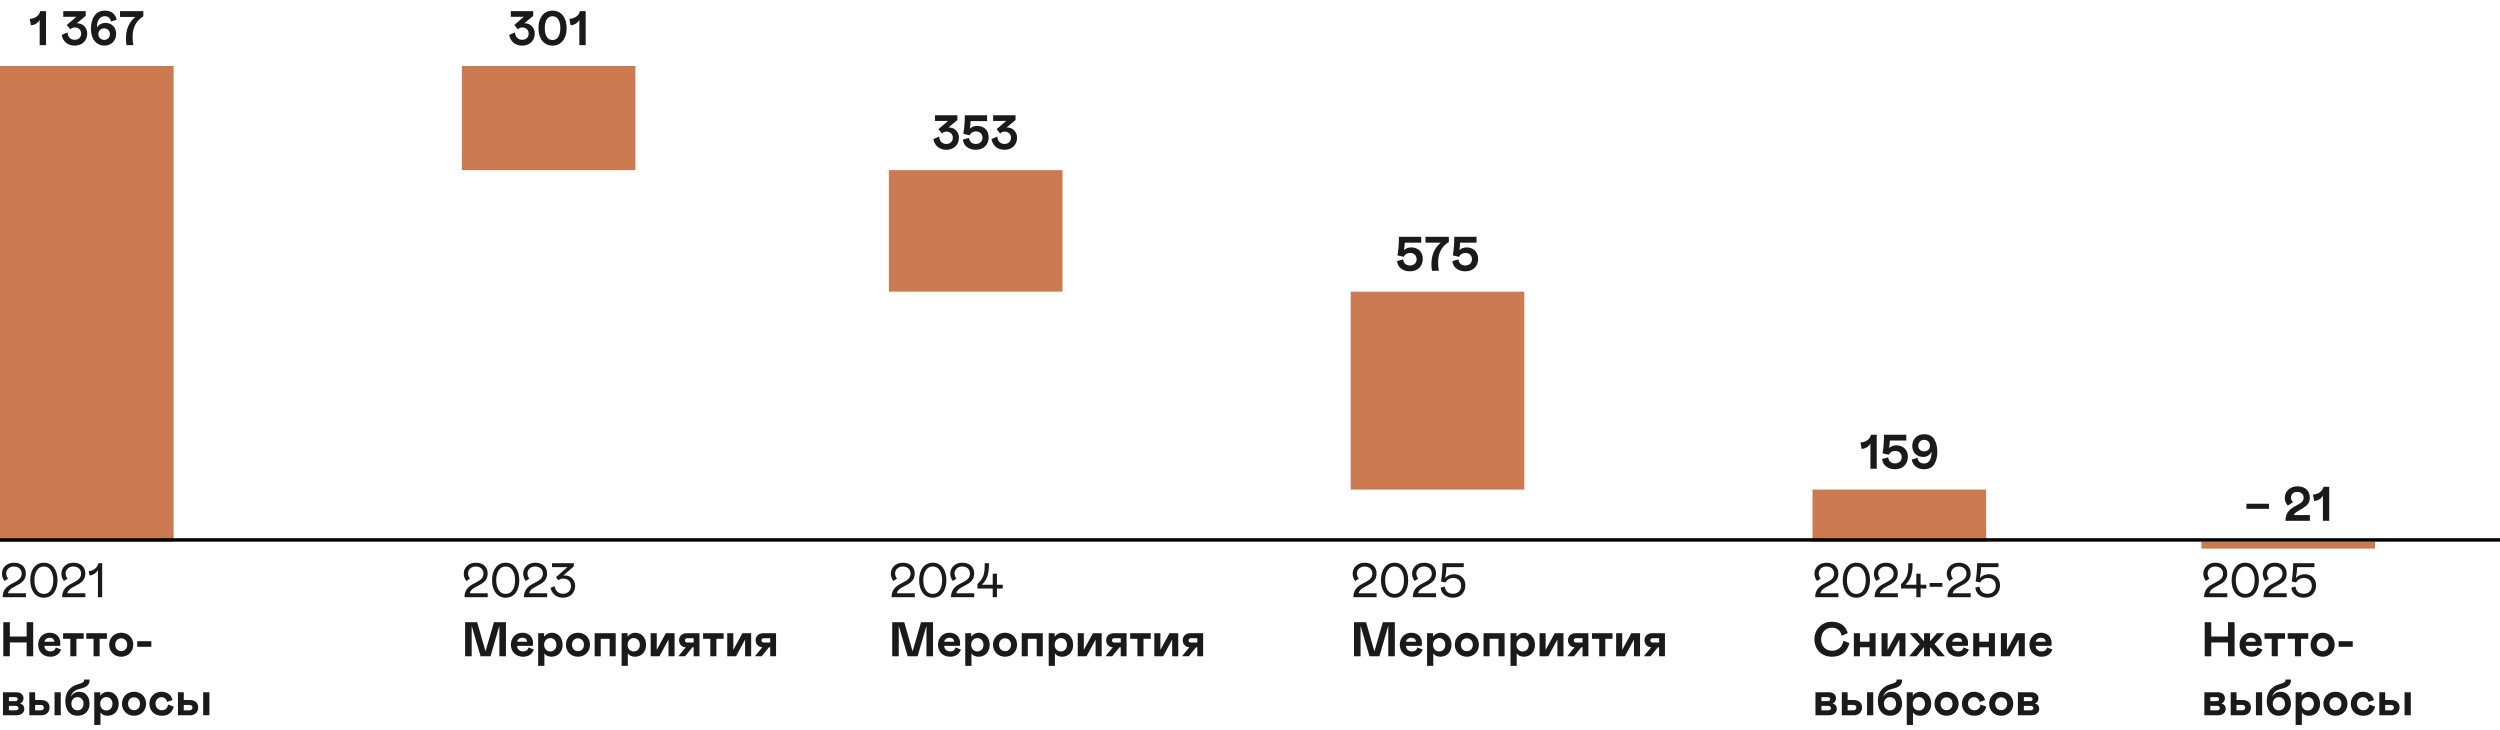
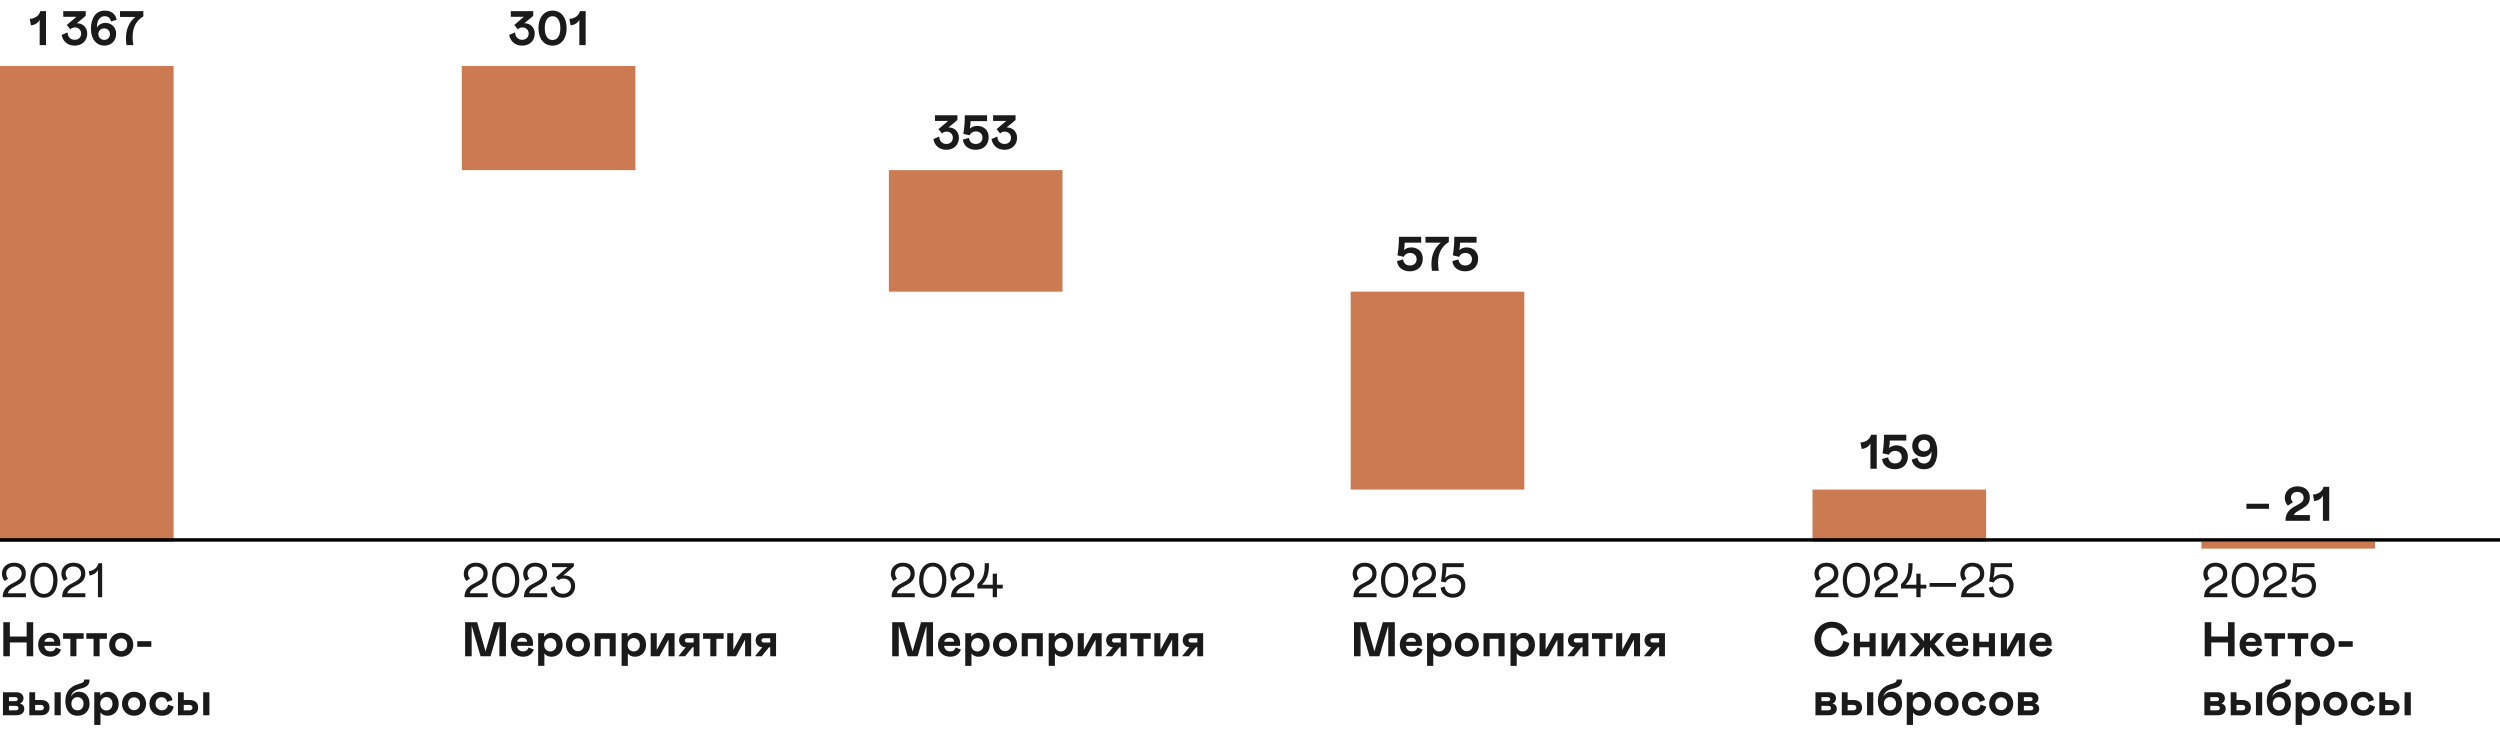
<svg xmlns="http://www.w3.org/2000/svg" width="720" height="210" viewBox="0 0 720 210" fill="none">
  <rect y="19" width="50" height="137" fill="#CC7A52" />
  <rect x="133" y="19" width="50" height="30" fill="#CC7A52" />
  <rect x="256" y="49" width="50" height="35" fill="#CC7A52" />
  <rect x="389" y="84" width="50" height="57" fill="#CC7A52" />
  <rect x="522" y="141" width="50" height="15" fill="#CC7A52" />
  <rect x="634" y="156" width="50" height="2" fill="#CC7A52" />
  <line y1="155.5" x2="720" y2="155.5" stroke="black" />
  <path d="M7.672 185.038H2.842V189H0.952V179.2H2.842V183.33H7.672V179.2H9.562V189H7.672V185.038ZM16.072 186.466L17.598 187.068C17.136 188.356 16.058 189.14 14.504 189.14C12.446 189.14 10.99 187.74 10.99 185.64C10.99 183.75 12.334 182.224 14.294 182.224C16.128 182.224 17.374 183.386 17.374 185.206C17.374 185.5 17.346 185.766 17.29 186.018H12.782C12.796 187.026 13.58 187.6 14.532 187.6C15.344 187.6 15.862 187.222 16.072 186.466ZM12.782 184.828H15.624L15.638 184.772C15.638 184.1 15.092 183.666 14.294 183.666C13.566 183.666 12.95 184.1 12.782 184.828ZM20.26 189V183.974H18.174V182.364H24.096V183.974H22.01V189H20.26ZM26.946 189V183.974H24.86V182.364H30.782V183.974H28.696V189H26.946ZM31.443 185.682C31.443 183.694 32.899 182.224 34.915 182.224C36.931 182.224 38.387 183.694 38.387 185.682C38.387 187.656 36.917 189.14 34.915 189.14C32.913 189.14 31.443 187.656 31.443 185.682ZM36.637 185.682C36.637 184.576 35.909 183.834 34.915 183.834C33.921 183.834 33.193 184.576 33.193 185.682C33.193 186.788 33.921 187.53 34.915 187.53C35.909 187.53 36.637 186.788 36.637 185.682ZM39.527 184.66H43.587V186.27H39.527V184.66ZM0.854 206V199.364H4.662C5.936 199.364 6.776 200.064 6.776 201.114C6.776 201.828 6.384 202.36 5.768 202.626C6.538 202.794 7 203.326 7 204.166C7 205.272 6.09 206 4.732 206H0.854ZM2.576 201.926H4.382C4.83 201.926 5.096 201.73 5.096 201.352C5.096 201.002 4.83 200.778 4.382 200.778H2.576V201.926ZM2.576 204.572H4.564C5.026 204.572 5.32 204.32 5.32 203.942C5.32 203.55 5.026 203.298 4.564 203.298H2.576V204.572ZM8.442 206V199.364H10.122V201.604H11.858C13.384 201.604 14.266 202.43 14.266 203.76C14.266 205.09 13.356 206 11.858 206H8.442ZM10.122 204.572H11.774C12.32 204.572 12.628 204.264 12.628 203.802C12.628 203.34 12.32 203.018 11.774 203.018H10.122V204.572ZM15.708 199.364H17.5V206H15.708V199.364ZM18.824 201.94C18.824 200.582 19.146 199.504 19.804 198.72C20.462 197.922 21.33 197.376 22.38 197.082C23.906 196.648 24.298 196.41 24.214 195.71H25.768C25.782 195.766 25.782 195.85 25.782 195.962C25.782 197.292 24.844 197.936 23.22 198.328C21.498 198.734 20.7 199.378 20.42 200.68C20.854 199.77 21.708 199.224 22.758 199.224C24.774 199.224 25.796 200.764 25.796 202.71C25.796 204.67 24.438 206.14 22.38 206.14C19.888 206.14 18.824 204.222 18.824 201.94ZM24.06 202.696C24.06 201.52 23.332 200.778 22.31 200.778C21.302 200.778 20.56 201.534 20.56 202.696C20.56 203.816 21.316 204.572 22.31 204.572C23.332 204.572 24.06 203.858 24.06 202.696ZM27.145 199.364H28.867V200.358C29.357 199.672 30.183 199.224 31.065 199.224C32.857 199.224 34.187 200.624 34.187 202.71C34.187 204.796 32.829 206.14 30.967 206.14C30.057 206.14 29.287 205.762 28.937 205.146V208.772H27.145V199.364ZM30.631 204.614C31.625 204.614 32.395 203.872 32.395 202.71C32.395 201.52 31.625 200.764 30.631 200.764C29.665 200.764 28.867 201.52 28.867 202.71C28.867 203.886 29.665 204.614 30.631 204.614ZM35.134 202.682C35.134 200.694 36.59 199.224 38.606 199.224C40.622 199.224 42.078 200.694 42.078 202.682C42.078 204.656 40.608 206.14 38.606 206.14C36.604 206.14 35.134 204.656 35.134 202.682ZM40.328 202.682C40.328 201.576 39.6 200.834 38.606 200.834C37.612 200.834 36.884 201.576 36.884 202.682C36.884 203.788 37.612 204.53 38.606 204.53C39.6 204.53 40.328 203.788 40.328 202.682ZM46.606 204.558C47.684 204.558 48.258 203.872 48.385 202.92L50.036 203.494C49.63 205.244 48.385 206.14 46.648 206.14C44.478 206.14 43.036 204.74 43.036 202.64C43.036 200.638 44.618 199.224 46.467 199.224C48.147 199.224 49.392 200.106 49.687 201.618L48.105 202.15C47.978 201.31 47.349 200.792 46.508 200.792C45.669 200.792 44.786 201.45 44.786 202.64C44.786 203.83 45.669 204.558 46.606 204.558ZM51.248 206V199.364H52.928V201.604H54.664C56.191 201.604 57.072 202.43 57.072 203.76C57.072 205.09 56.163 206 54.664 206H51.248ZM52.928 204.572H54.581C55.127 204.572 55.434 204.264 55.434 203.802C55.434 203.34 55.127 203.018 54.581 203.018H52.928V204.572ZM58.514 199.364H60.306V206H58.514V199.364Z" fill="#1A1A1A" />
  <path d="M145.712 189H143.822V180.208L141.274 189H138.404L135.842 180.208V189H133.952V179.2H137.424L139.832 187.6L142.254 179.2H145.712V189ZM152.216 186.466L153.742 187.068C153.28 188.356 152.202 189.14 150.648 189.14C148.59 189.14 147.134 187.74 147.134 185.64C147.134 183.75 148.478 182.224 150.438 182.224C152.272 182.224 153.518 183.386 153.518 185.206C153.518 185.5 153.49 185.766 153.434 186.018H148.926C148.94 187.026 149.724 187.6 150.676 187.6C151.488 187.6 152.006 187.222 152.216 186.466ZM148.926 184.828H151.768L151.782 184.772C151.782 184.1 151.236 183.666 150.438 183.666C149.71 183.666 149.094 184.1 148.926 184.828ZM154.991 182.364H156.713V183.358C157.203 182.672 158.029 182.224 158.911 182.224C160.703 182.224 162.033 183.624 162.033 185.71C162.033 187.796 160.675 189.14 158.813 189.14C157.903 189.14 157.133 188.762 156.783 188.146V191.772H154.991V182.364ZM158.477 187.614C159.471 187.614 160.241 186.872 160.241 185.71C160.241 184.52 159.471 183.764 158.477 183.764C157.511 183.764 156.713 184.52 156.713 185.71C156.713 186.886 157.511 187.614 158.477 187.614ZM162.98 185.682C162.98 183.694 164.436 182.224 166.452 182.224C168.468 182.224 169.924 183.694 169.924 185.682C169.924 187.656 168.454 189.14 166.452 189.14C164.45 189.14 162.98 187.656 162.98 185.682ZM168.174 185.682C168.174 184.576 167.446 183.834 166.452 183.834C165.458 183.834 164.73 184.576 164.73 185.682C164.73 186.788 165.458 187.53 166.452 187.53C167.446 187.53 168.174 186.788 168.174 185.682ZM171.26 189V182.364H177.322V189H175.572V183.974H173.01V189H171.26ZM179.026 182.364H180.748V183.358C181.238 182.672 182.064 182.224 182.946 182.224C184.738 182.224 186.068 183.624 186.068 185.71C186.068 187.796 184.71 189.14 182.848 189.14C181.938 189.14 181.168 188.762 180.818 188.146V191.772H179.026V182.364ZM182.512 187.614C183.506 187.614 184.276 186.872 184.276 185.71C184.276 184.52 183.506 183.764 182.512 183.764C181.546 183.764 180.748 184.52 180.748 185.71C180.748 186.886 181.546 187.614 182.512 187.614ZM187.393 189V182.364H189.143V187.166L191.761 182.364H194.281V189H192.531V184.198L189.927 189H187.393ZM195.475 188.86L197.491 186.41C196.945 186.396 196.483 186.2 196.119 185.822C195.755 185.444 195.573 184.968 195.573 184.408C195.573 183.232 196.399 182.364 197.785 182.364H201.453V189H199.773V186.41H199.423L197.323 189H195.475V188.86ZM199.773 185.052V183.792H197.995C197.505 183.792 197.253 184.03 197.253 184.422C197.253 184.814 197.505 185.052 197.995 185.052H199.773ZM204.571 189V183.974H202.485V182.364H208.407V183.974H206.321V189H204.571ZM209.446 189V182.364H211.196V187.166L213.814 182.364H216.334V189H214.584V184.198L211.98 189H209.446ZM217.527 188.86L219.543 186.41C218.997 186.396 218.535 186.2 218.171 185.822C217.807 185.444 217.625 184.968 217.625 184.408C217.625 183.232 218.451 182.364 219.837 182.364H223.505V189H221.825V186.41H221.475L219.375 189H217.527V188.86ZM221.825 185.052V183.792H220.047C219.557 183.792 219.305 184.03 219.305 184.422C219.305 184.814 219.557 185.052 220.047 185.052H221.825Z" fill="#1A1A1A" />
  <path d="M268.712 189H266.822V180.208L264.274 189H261.404L258.842 180.208V189H256.952V179.2H260.424L262.832 187.6L265.254 179.2H268.712V189ZM275.216 186.466L276.742 187.068C276.28 188.356 275.202 189.14 273.648 189.14C271.59 189.14 270.134 187.74 270.134 185.64C270.134 183.75 271.478 182.224 273.438 182.224C275.272 182.224 276.518 183.386 276.518 185.206C276.518 185.5 276.49 185.766 276.434 186.018H271.926C271.94 187.026 272.724 187.6 273.676 187.6C274.488 187.6 275.006 187.222 275.216 186.466ZM271.926 184.828H274.768L274.782 184.772C274.782 184.1 274.236 183.666 273.438 183.666C272.71 183.666 272.094 184.1 271.926 184.828ZM277.991 182.364H279.713V183.358C280.203 182.672 281.029 182.224 281.911 182.224C283.703 182.224 285.033 183.624 285.033 185.71C285.033 187.796 283.675 189.14 281.813 189.14C280.903 189.14 280.133 188.762 279.783 188.146V191.772H277.991V182.364ZM281.477 187.614C282.471 187.614 283.241 186.872 283.241 185.71C283.241 184.52 282.471 183.764 281.477 183.764C280.511 183.764 279.713 184.52 279.713 185.71C279.713 186.886 280.511 187.614 281.477 187.614ZM285.98 185.682C285.98 183.694 287.436 182.224 289.452 182.224C291.468 182.224 292.924 183.694 292.924 185.682C292.924 187.656 291.454 189.14 289.452 189.14C287.45 189.14 285.98 187.656 285.98 185.682ZM291.174 185.682C291.174 184.576 290.446 183.834 289.452 183.834C288.458 183.834 287.73 184.576 287.73 185.682C287.73 186.788 288.458 187.53 289.452 187.53C290.446 187.53 291.174 186.788 291.174 185.682ZM294.26 189V182.364H300.322V189H298.572V183.974H296.01V189H294.26ZM302.026 182.364H303.748V183.358C304.238 182.672 305.064 182.224 305.946 182.224C307.738 182.224 309.068 183.624 309.068 185.71C309.068 187.796 307.71 189.14 305.848 189.14C304.938 189.14 304.168 188.762 303.818 188.146V191.772H302.026V182.364ZM305.512 187.614C306.506 187.614 307.276 186.872 307.276 185.71C307.276 184.52 306.506 183.764 305.512 183.764C304.546 183.764 303.748 184.52 303.748 185.71C303.748 186.886 304.546 187.614 305.512 187.614ZM310.393 189V182.364H312.143V187.166L314.761 182.364H317.281V189H315.531V184.198L312.927 189H310.393ZM318.475 188.86L320.491 186.41C319.945 186.396 319.483 186.2 319.119 185.822C318.755 185.444 318.573 184.968 318.573 184.408C318.573 183.232 319.399 182.364 320.785 182.364H324.453V189H322.773V186.41H322.423L320.323 189H318.475V188.86ZM322.773 185.052V183.792H320.995C320.505 183.792 320.253 184.03 320.253 184.422C320.253 184.814 320.505 185.052 320.995 185.052H322.773ZM327.571 189V183.974H325.485V182.364H331.407V183.974H329.321V189H327.571ZM332.446 189V182.364H334.196V187.166L336.814 182.364H339.334V189H337.584V184.198L334.98 189H332.446ZM340.527 188.86L342.543 186.41C341.997 186.396 341.535 186.2 341.171 185.822C340.807 185.444 340.625 184.968 340.625 184.408C340.625 183.232 341.451 182.364 342.837 182.364H346.505V189H344.825V186.41H344.475L342.375 189H340.527V188.86ZM344.825 185.052V183.792H343.047C342.557 183.792 342.305 184.03 342.305 184.422C342.305 184.814 342.557 185.052 343.047 185.052H344.825Z" fill="#1A1A1A" />
  <path d="M401.712 189H399.822V180.208L397.274 189H394.404L391.842 180.208V189H389.952V179.2H393.424L395.832 187.6L398.254 179.2H401.712V189ZM408.216 186.466L409.742 187.068C409.28 188.356 408.202 189.14 406.648 189.14C404.59 189.14 403.134 187.74 403.134 185.64C403.134 183.75 404.478 182.224 406.438 182.224C408.272 182.224 409.518 183.386 409.518 185.206C409.518 185.5 409.49 185.766 409.434 186.018H404.926C404.94 187.026 405.724 187.6 406.676 187.6C407.488 187.6 408.006 187.222 408.216 186.466ZM404.926 184.828H407.768L407.782 184.772C407.782 184.1 407.236 183.666 406.438 183.666C405.71 183.666 405.094 184.1 404.926 184.828ZM410.991 182.364H412.713V183.358C413.203 182.672 414.029 182.224 414.911 182.224C416.703 182.224 418.033 183.624 418.033 185.71C418.033 187.796 416.675 189.14 414.813 189.14C413.903 189.14 413.133 188.762 412.783 188.146V191.772H410.991V182.364ZM414.477 187.614C415.471 187.614 416.241 186.872 416.241 185.71C416.241 184.52 415.471 183.764 414.477 183.764C413.511 183.764 412.713 184.52 412.713 185.71C412.713 186.886 413.511 187.614 414.477 187.614ZM418.98 185.682C418.98 183.694 420.436 182.224 422.452 182.224C424.468 182.224 425.924 183.694 425.924 185.682C425.924 187.656 424.454 189.14 422.452 189.14C420.45 189.14 418.98 187.656 418.98 185.682ZM424.174 185.682C424.174 184.576 423.446 183.834 422.452 183.834C421.458 183.834 420.73 184.576 420.73 185.682C420.73 186.788 421.458 187.53 422.452 187.53C423.446 187.53 424.174 186.788 424.174 185.682ZM427.26 189V182.364H433.322V189H431.572V183.974H429.01V189H427.26ZM435.026 182.364H436.748V183.358C437.238 182.672 438.064 182.224 438.946 182.224C440.738 182.224 442.068 183.624 442.068 185.71C442.068 187.796 440.71 189.14 438.848 189.14C437.938 189.14 437.168 188.762 436.818 188.146V191.772H435.026V182.364ZM438.512 187.614C439.506 187.614 440.276 186.872 440.276 185.71C440.276 184.52 439.506 183.764 438.512 183.764C437.546 183.764 436.748 184.52 436.748 185.71C436.748 186.886 437.546 187.614 438.512 187.614ZM443.393 189V182.364H445.143V187.166L447.761 182.364H450.281V189H448.531V184.198L445.927 189H443.393ZM451.475 188.86L453.491 186.41C452.945 186.396 452.483 186.2 452.119 185.822C451.755 185.444 451.573 184.968 451.573 184.408C451.573 183.232 452.399 182.364 453.785 182.364H457.453V189H455.773V186.41H455.423L453.323 189H451.475V188.86ZM455.773 185.052V183.792H453.995C453.505 183.792 453.253 184.03 453.253 184.422C453.253 184.814 453.505 185.052 453.995 185.052H455.773ZM460.571 189V183.974H458.485V182.364H464.407V183.974H462.321V189H460.571ZM465.446 189V182.364H467.196V187.166L469.814 182.364H472.334V189H470.584V184.198L467.98 189H465.446ZM473.527 188.86L475.543 186.41C474.997 186.396 474.535 186.2 474.171 185.822C473.807 185.444 473.625 184.968 473.625 184.408C473.625 183.232 474.451 182.364 475.837 182.364H479.505V189H477.825V186.41H477.475L475.375 189H473.527V188.86ZM477.825 185.052V183.792H476.047C475.557 183.792 475.305 184.03 475.305 184.422C475.305 184.814 475.557 185.052 476.047 185.052H477.825Z" fill="#1A1A1A" />
  <path d="M524.492 184.1C524.492 186.158 525.864 187.418 527.628 187.418C529.476 187.418 530.582 186.228 530.904 184.534L532.626 185.22C532.36 186.41 531.786 187.362 530.918 188.076C530.05 188.79 528.944 189.14 527.614 189.14C524.548 189.14 522.56 186.984 522.56 184.1C522.518 181.286 524.772 179.004 527.614 179.06C530.176 179.06 531.702 180.53 532.15 182.336L530.414 183.106C530.134 181.692 529.112 180.768 527.6 180.768C525.864 180.768 524.492 182.07 524.492 184.1ZM535.665 182.364V184.8H538.423V182.364H540.173V189H538.423V186.41H535.665V189H533.915V182.364H535.665ZM541.885 189V182.364H543.635V187.166L546.253 182.364H548.773V189H547.023V184.198L544.419 189H541.885ZM549.829 189L552.839 185.5L549.969 182.364H552.139L554.127 184.688V182.364H555.849V184.688L557.837 182.364H560.007L557.137 185.5L560.147 189H558.033L555.849 186.354V189H554.127V186.354L551.943 189H549.829ZM565.511 186.466L567.037 187.068C566.575 188.356 565.497 189.14 563.943 189.14C561.885 189.14 560.429 187.74 560.429 185.64C560.429 183.75 561.773 182.224 563.733 182.224C565.567 182.224 566.813 183.386 566.813 185.206C566.813 185.5 566.785 185.766 566.729 186.018H562.221C562.235 187.026 563.019 187.6 563.971 187.6C564.783 187.6 565.301 187.222 565.511 186.466ZM562.221 184.828H565.063L565.077 184.772C565.077 184.1 564.531 183.666 563.733 183.666C563.005 183.666 562.389 184.1 562.221 184.828ZM570.036 182.364V184.8H572.794V182.364H574.544V189H572.794V186.41H570.036V189H568.286V182.364H570.036ZM576.256 189V182.364H578.006V187.166L580.624 182.364H583.144V189H581.394V184.198L578.79 189H576.256ZM589.56 186.466L591.086 187.068C590.624 188.356 589.546 189.14 587.992 189.14C585.934 189.14 584.478 187.74 584.478 185.64C584.478 183.75 585.822 182.224 587.782 182.224C589.616 182.224 590.862 183.386 590.862 185.206C590.862 185.5 590.834 185.766 590.778 186.018H586.27C586.284 187.026 587.068 187.6 588.02 187.6C588.832 187.6 589.35 187.222 589.56 186.466ZM586.27 184.828H589.112L589.126 184.772C589.126 184.1 588.58 183.666 587.782 183.666C587.054 183.666 586.438 184.1 586.27 184.828ZM522.854 206V199.364H526.662C527.936 199.364 528.776 200.064 528.776 201.114C528.776 201.828 528.384 202.36 527.768 202.626C528.538 202.794 529 203.326 529 204.166C529 205.272 528.09 206 526.732 206H522.854ZM524.576 201.926H526.382C526.83 201.926 527.096 201.73 527.096 201.352C527.096 201.002 526.83 200.778 526.382 200.778H524.576V201.926ZM524.576 204.572H526.564C527.026 204.572 527.32 204.32 527.32 203.942C527.32 203.55 527.026 203.298 526.564 203.298H524.576V204.572ZM530.442 206V199.364H532.122V201.604H533.858C535.384 201.604 536.266 202.43 536.266 203.76C536.266 205.09 535.356 206 533.858 206H530.442ZM532.122 204.572H533.774C534.32 204.572 534.628 204.264 534.628 203.802C534.628 203.34 534.32 203.018 533.774 203.018H532.122V204.572ZM537.708 199.364H539.5V206H537.708V199.364ZM540.824 201.94C540.824 200.582 541.146 199.504 541.804 198.72C542.462 197.922 543.33 197.376 544.38 197.082C545.906 196.648 546.298 196.41 546.214 195.71H547.768C547.782 195.766 547.782 195.85 547.782 195.962C547.782 197.292 546.844 197.936 545.22 198.328C543.498 198.734 542.7 199.378 542.42 200.68C542.854 199.77 543.708 199.224 544.758 199.224C546.774 199.224 547.796 200.764 547.796 202.71C547.796 204.67 546.438 206.14 544.38 206.14C541.888 206.14 540.824 204.222 540.824 201.94ZM546.06 202.696C546.06 201.52 545.332 200.778 544.31 200.778C543.302 200.778 542.56 201.534 542.56 202.696C542.56 203.816 543.316 204.572 544.31 204.572C545.332 204.572 546.06 203.858 546.06 202.696ZM549.145 199.364H550.867V200.358C551.357 199.672 552.183 199.224 553.065 199.224C554.857 199.224 556.187 200.624 556.187 202.71C556.187 204.796 554.829 206.14 552.967 206.14C552.057 206.14 551.287 205.762 550.937 205.146V208.772H549.145V199.364ZM552.631 204.614C553.625 204.614 554.395 203.872 554.395 202.71C554.395 201.52 553.625 200.764 552.631 200.764C551.665 200.764 550.867 201.52 550.867 202.71C550.867 203.886 551.665 204.614 552.631 204.614ZM557.134 202.682C557.134 200.694 558.59 199.224 560.606 199.224C562.622 199.224 564.078 200.694 564.078 202.682C564.078 204.656 562.608 206.14 560.606 206.14C558.604 206.14 557.134 204.656 557.134 202.682ZM562.328 202.682C562.328 201.576 561.6 200.834 560.606 200.834C559.612 200.834 558.884 201.576 558.884 202.682C558.884 203.788 559.612 204.53 560.606 204.53C561.6 204.53 562.328 203.788 562.328 202.682ZM568.607 204.558C569.685 204.558 570.259 203.872 570.385 202.92L572.037 203.494C571.631 205.244 570.385 206.14 568.649 206.14C566.479 206.14 565.037 204.74 565.037 202.64C565.037 200.638 566.619 199.224 568.467 199.224C570.147 199.224 571.393 200.106 571.687 201.618L570.105 202.15C569.979 201.31 569.349 200.792 568.509 200.792C567.669 200.792 566.787 201.45 566.787 202.64C566.787 203.83 567.669 204.558 568.607 204.558ZM572.871 202.682C572.871 200.694 574.327 199.224 576.343 199.224C578.359 199.224 579.815 200.694 579.815 202.682C579.815 204.656 578.345 206.14 576.343 206.14C574.341 206.14 572.871 204.656 572.871 202.682ZM578.065 202.682C578.065 201.576 577.337 200.834 576.343 200.834C575.349 200.834 574.621 201.576 574.621 202.682C574.621 203.788 575.349 204.53 576.343 204.53C577.337 204.53 578.065 203.788 578.065 202.682ZM581.151 206V199.364H584.959C586.233 199.364 587.073 200.064 587.073 201.114C587.073 201.828 586.681 202.36 586.065 202.626C586.835 202.794 587.297 203.326 587.297 204.166C587.297 205.272 586.387 206 585.029 206H581.151ZM582.873 201.926H584.679C585.127 201.926 585.393 201.73 585.393 201.352C585.393 201.002 585.127 200.778 584.679 200.778H582.873V201.926ZM582.873 204.572H584.861C585.323 204.572 585.617 204.32 585.617 203.942C585.617 203.55 585.323 203.298 584.861 203.298H582.873V204.572Z" fill="#1A1A1A" />
  <path d="M641.672 185.038H636.842V189H634.952V179.2H636.842V183.33H641.672V179.2H643.562V189H641.672V185.038ZM650.072 186.466L651.598 187.068C651.136 188.356 650.058 189.14 648.504 189.14C646.446 189.14 644.99 187.74 644.99 185.64C644.99 183.75 646.334 182.224 648.294 182.224C650.128 182.224 651.374 183.386 651.374 185.206C651.374 185.5 651.346 185.766 651.29 186.018H646.782C646.796 187.026 647.58 187.6 648.532 187.6C649.344 187.6 649.862 187.222 650.072 186.466ZM646.782 184.828H649.624L649.638 184.772C649.638 184.1 649.092 183.666 648.294 183.666C647.566 183.666 646.95 184.1 646.782 184.828ZM654.26 189V183.974H652.174V182.364H658.096V183.974H656.01V189H654.26ZM660.946 189V183.974H658.86V182.364H664.782V183.974H662.696V189H660.946ZM665.443 185.682C665.443 183.694 666.899 182.224 668.915 182.224C670.931 182.224 672.387 183.694 672.387 185.682C672.387 187.656 670.917 189.14 668.915 189.14C666.913 189.14 665.443 187.656 665.443 185.682ZM670.637 185.682C670.637 184.576 669.909 183.834 668.915 183.834C667.921 183.834 667.193 184.576 667.193 185.682C667.193 186.788 667.921 187.53 668.915 187.53C669.909 187.53 670.637 186.788 670.637 185.682ZM673.527 184.66H677.587V186.27H673.527V184.66ZM634.854 206V199.364H638.662C639.936 199.364 640.776 200.064 640.776 201.114C640.776 201.828 640.384 202.36 639.768 202.626C640.538 202.794 641 203.326 641 204.166C641 205.272 640.09 206 638.732 206H634.854ZM636.576 201.926H638.382C638.83 201.926 639.096 201.73 639.096 201.352C639.096 201.002 638.83 200.778 638.382 200.778H636.576V201.926ZM636.576 204.572H638.564C639.026 204.572 639.32 204.32 639.32 203.942C639.32 203.55 639.026 203.298 638.564 203.298H636.576V204.572ZM642.442 206V199.364H644.122V201.604H645.858C647.384 201.604 648.266 202.43 648.266 203.76C648.266 205.09 647.356 206 645.858 206H642.442ZM644.122 204.572H645.774C646.32 204.572 646.628 204.264 646.628 203.802C646.628 203.34 646.32 203.018 645.774 203.018H644.122V204.572ZM649.708 199.364H651.5V206H649.708V199.364ZM652.824 201.94C652.824 200.582 653.146 199.504 653.804 198.72C654.462 197.922 655.33 197.376 656.38 197.082C657.906 196.648 658.298 196.41 658.214 195.71H659.768C659.782 195.766 659.782 195.85 659.782 195.962C659.782 197.292 658.844 197.936 657.22 198.328C655.498 198.734 654.7 199.378 654.42 200.68C654.854 199.77 655.708 199.224 656.758 199.224C658.774 199.224 659.796 200.764 659.796 202.71C659.796 204.67 658.438 206.14 656.38 206.14C653.888 206.14 652.824 204.222 652.824 201.94ZM658.06 202.696C658.06 201.52 657.332 200.778 656.31 200.778C655.302 200.778 654.56 201.534 654.56 202.696C654.56 203.816 655.316 204.572 656.31 204.572C657.332 204.572 658.06 203.858 658.06 202.696ZM661.145 199.364H662.867V200.358C663.357 199.672 664.183 199.224 665.065 199.224C666.857 199.224 668.187 200.624 668.187 202.71C668.187 204.796 666.829 206.14 664.967 206.14C664.057 206.14 663.287 205.762 662.937 205.146V208.772H661.145V199.364ZM664.631 204.614C665.625 204.614 666.395 203.872 666.395 202.71C666.395 201.52 665.625 200.764 664.631 200.764C663.665 200.764 662.867 201.52 662.867 202.71C662.867 203.886 663.665 204.614 664.631 204.614ZM669.134 202.682C669.134 200.694 670.59 199.224 672.606 199.224C674.622 199.224 676.078 200.694 676.078 202.682C676.078 204.656 674.608 206.14 672.606 206.14C670.604 206.14 669.134 204.656 669.134 202.682ZM674.328 202.682C674.328 201.576 673.6 200.834 672.606 200.834C671.612 200.834 670.884 201.576 670.884 202.682C670.884 203.788 671.612 204.53 672.606 204.53C673.6 204.53 674.328 203.788 674.328 202.682ZM680.607 204.558C681.685 204.558 682.259 203.872 682.385 202.92L684.037 203.494C683.631 205.244 682.385 206.14 680.649 206.14C678.479 206.14 677.037 204.74 677.037 202.64C677.037 200.638 678.619 199.224 680.467 199.224C682.147 199.224 683.393 200.106 683.687 201.618L682.105 202.15C681.979 201.31 681.349 200.792 680.509 200.792C679.669 200.792 678.787 201.45 678.787 202.64C678.787 203.83 679.669 204.558 680.607 204.558ZM685.249 206V199.364H686.929V201.604H688.665C690.191 201.604 691.073 202.43 691.073 203.76C691.073 205.09 690.163 206 688.665 206H685.249ZM686.929 204.572H688.581C689.127 204.572 689.435 204.264 689.435 203.802C689.435 203.34 689.127 203.018 688.581 203.018H686.929V204.572ZM692.515 199.364H694.307V206H692.515V199.364Z" fill="#1A1A1A" />
  <path d="M11.429 13V5.692C11.023 6.602 10.015 7.218 8.909 7.288L8.559 5.44C10.169 5.328 11.289 4.488 11.611 3.2H13.249V13H11.429ZM17.76 10.06L19.44 9.318C19.51 10.662 20.336 11.46 21.526 11.46C22.59 11.46 23.374 10.746 23.374 9.682C23.374 8.618 22.604 7.904 21.554 7.904C21.036 7.904 20.546 8.1 20.252 8.45L19.23 7.19L22.002 4.838H18.222V3.2H24.69V4.558L22.1 6.728C22.142 6.714 22.226 6.714 22.338 6.714C23.71 6.714 25.124 7.82 25.124 9.668C25.124 11.726 23.64 13.14 21.526 13.14C19.44 13.14 18.096 11.908 17.76 10.06ZM26.188 8.338C26.188 5.356 27.462 3.06 30.178 3.06C32.096 3.06 33.272 4.026 33.594 5.692L31.956 6.196C31.746 5.174 31.172 4.67 30.108 4.67C28.932 4.67 27.91 5.678 27.91 7.806V7.918C28.344 7.134 29.31 6.588 30.36 6.588C32.208 6.588 33.454 7.96 33.454 9.71C33.454 11.796 32.012 13.14 30.01 13.14C27.854 13.14 26.188 11.362 26.188 8.338ZM31.662 9.85C31.662 8.898 30.976 8.17 29.954 8.17C29.016 8.17 28.33 8.898 28.33 9.808C28.33 10.76 29.03 11.488 30.024 11.488C30.976 11.488 31.662 10.76 31.662 9.85ZM34.566 3.2H41.286V4.698C39.215 5.972 38.193 7.876 38.193 10.634C38.193 11.348 38.263 12.146 38.403 13H36.428C36.331 12.37 36.275 11.726 36.275 11.054C36.275 8.408 37.17 6.35 38.977 4.88H34.566V3.2Z" fill="#1A1A1A" />
  <path d="M146.645 10.06L148.325 9.318C148.395 10.662 149.221 11.46 150.411 11.46C151.475 11.46 152.259 10.746 152.259 9.682C152.259 8.618 151.489 7.904 150.439 7.904C149.921 7.904 149.431 8.1 149.137 8.45L148.115 7.19L150.887 4.838H147.107V3.2H153.575V4.558L150.985 6.728C151.027 6.714 151.111 6.714 151.223 6.714C152.595 6.714 154.009 7.82 154.009 9.668C154.009 11.726 152.525 13.14 150.411 13.14C148.325 13.14 146.981 11.908 146.645 10.06ZM155.073 8.1C155.073 5.034 156.655 3.06 159.133 3.06C161.611 3.06 163.193 5.034 163.193 8.1C163.193 11.166 161.611 13.14 159.133 13.14C156.655 13.14 155.073 11.166 155.073 8.1ZM161.373 8.1C161.373 6.028 160.589 4.67 159.133 4.67C157.677 4.67 156.893 6.028 156.893 8.1C156.893 10.172 157.677 11.53 159.133 11.53C160.589 11.53 161.373 10.172 161.373 8.1ZM166.851 13V5.692C166.445 6.602 165.437 7.218 164.331 7.288L163.981 5.44C165.591 5.328 166.711 4.488 167.033 3.2H168.671V13H166.851Z" fill="#1A1A1A" />
  <path d="M268.804 40.06L270.484 39.318C270.554 40.662 271.38 41.46 272.57 41.46C273.634 41.46 274.418 40.746 274.418 39.682C274.418 38.618 273.648 37.904 272.598 37.904C272.08 37.904 271.59 38.1 271.296 38.45L270.274 37.19L273.046 34.838H269.266V33.2H275.734V34.558L273.144 36.728C273.186 36.714 273.27 36.714 273.382 36.714C274.754 36.714 276.168 37.82 276.168 39.668C276.168 41.726 274.684 43.14 272.57 43.14C270.484 43.14 269.14 41.908 268.804 40.06ZM284.274 33.2V34.88H279.528C279.528 35.566 279.458 36.294 279.318 37.036C279.78 36.574 280.578 36.252 281.376 36.252C283.252 36.252 284.736 37.428 284.736 39.528C284.736 41.628 283.35 43.14 281.012 43.14C280.046 43.14 279.206 42.888 278.52 42.384C277.834 41.88 277.428 41.152 277.302 40.2L279.052 39.71C279.206 40.788 279.892 41.46 281.012 41.46C282.202 41.46 282.958 40.718 282.958 39.668C282.958 38.618 282.23 37.848 281.054 37.848C280.228 37.848 279.528 38.296 279.262 38.968L277.442 38.548C277.764 36.602 277.862 35.006 277.862 33.2H284.274ZM285.552 40.06L287.232 39.318C287.302 40.662 288.128 41.46 289.318 41.46C290.382 41.46 291.166 40.746 291.166 39.682C291.166 38.618 290.396 37.904 289.346 37.904C288.828 37.904 288.338 38.1 288.044 38.45L287.022 37.19L289.794 34.838H286.014V33.2H292.482V34.558L289.892 36.728C289.934 36.714 290.018 36.714 290.13 36.714C291.502 36.714 292.916 37.82 292.916 39.668C292.916 41.726 291.432 43.14 289.318 43.14C287.232 43.14 285.888 41.908 285.552 40.06Z" fill="#1A1A1A" />
  <path d="M409.303 68.2V69.88H404.557C404.557 70.566 404.487 71.294 404.347 72.036C404.809 71.574 405.607 71.252 406.405 71.252C408.281 71.252 409.765 72.428 409.765 74.528C409.765 76.628 408.379 78.14 406.041 78.14C405.075 78.14 404.235 77.888 403.549 77.384C402.863 76.88 402.457 76.152 402.331 75.2L404.081 74.71C404.235 75.788 404.921 76.46 406.041 76.46C407.231 76.46 407.987 75.718 407.987 74.668C407.987 73.618 407.259 72.848 406.083 72.848C405.257 72.848 404.557 73.296 404.291 73.968L402.471 73.548C402.793 71.602 402.891 70.006 402.891 68.2H409.303ZM410.544 68.2H417.264V69.698C415.192 70.972 414.17 72.876 414.17 75.634C414.17 76.348 414.24 77.146 414.38 78H412.406C412.308 77.37 412.252 76.726 412.252 76.054C412.252 73.408 413.148 71.35 414.954 69.88H410.544V68.2ZM425.245 68.2V69.88H420.499C420.499 70.566 420.429 71.294 420.289 72.036C420.751 71.574 421.549 71.252 422.347 71.252C424.223 71.252 425.707 72.428 425.707 74.528C425.707 76.628 424.321 78.14 421.983 78.14C421.017 78.14 420.177 77.888 419.491 77.384C418.805 76.88 418.399 76.152 418.273 75.2L420.023 74.71C420.177 75.788 420.863 76.46 421.983 76.46C423.173 76.46 423.929 75.718 423.929 74.668C423.929 73.618 423.201 72.848 422.025 72.848C421.199 72.848 420.499 73.296 420.233 73.968L418.413 73.548C418.735 71.602 418.833 70.006 418.833 68.2H425.245Z" fill="#1A1A1A" />
  <path d="M538.679 135V127.692C538.273 128.602 537.265 129.218 536.159 129.288L535.809 127.44C537.419 127.328 538.539 126.488 538.861 125.2H540.499V135H538.679ZM549.009 125.2V126.88H544.263C544.263 127.566 544.193 128.294 544.053 129.036C544.515 128.574 545.313 128.252 546.111 128.252C547.987 128.252 549.471 129.428 549.471 131.528C549.471 133.628 548.085 135.14 545.747 135.14C544.781 135.14 543.941 134.888 543.255 134.384C542.569 133.88 542.163 133.152 542.037 132.2L543.787 131.71C543.941 132.788 544.627 133.46 545.747 133.46C546.937 133.46 547.693 132.718 547.693 131.668C547.693 130.618 546.965 129.848 545.789 129.848C544.963 129.848 544.263 130.296 543.997 130.968L542.177 130.548C542.499 128.602 542.597 127.006 542.597 125.2H549.009ZM550.567 132.368L552.233 131.85C552.415 132.956 553.087 133.488 554.151 133.488C555.509 133.488 556.265 132.312 556.265 130.394V130.03C555.887 130.996 555.061 131.598 553.871 131.598C551.953 131.598 550.721 130.17 550.721 128.448C550.721 126.418 552.191 125.06 554.081 125.06C555.467 125.06 556.447 125.536 557.049 126.488C557.651 127.44 557.945 128.672 557.945 130.184C557.945 131.556 557.651 132.732 557.063 133.698C556.475 134.664 555.481 135.14 554.081 135.14C552.163 135.14 550.861 134.006 550.567 132.368ZM555.831 128.35C555.831 127.384 555.145 126.67 554.151 126.67C553.185 126.67 552.471 127.384 552.471 128.378C552.471 129.344 553.157 129.988 554.151 129.988C555.173 129.988 555.831 129.344 555.831 128.35Z" fill="#1A1A1A" />
  <path d="M646.972 145.072H653.468V146.528H646.972V145.072ZM660.744 145.926C661.024 145.772 661.192 145.688 661.248 145.646C661.85 145.324 662.284 145.072 662.55 144.89C663.11 144.512 663.446 144.05 663.446 143.336C663.446 142.342 662.718 141.67 661.584 141.67C660.534 141.67 659.806 142.37 659.806 143.308C659.806 143.798 660.002 144.232 660.394 144.61L658.896 145.618C658.308 144.988 658.014 144.232 658.014 143.35C658.014 141.558 659.498 140.06 661.654 140.06C663.908 140.06 665.224 141.404 665.224 143.294C665.224 144.064 665.042 144.694 664.678 145.156C664.314 145.618 663.782 146.052 663.096 146.458C662.858 146.598 662.662 146.71 662.494 146.794C661.864 147.144 661.416 147.438 661.136 147.648C660.856 147.858 660.688 148.082 660.618 148.348H665.252V150H658.224C658.224 148.95 658.448 148.124 658.91 147.494C659.372 146.864 659.988 146.332 660.744 145.926ZM668.999 150V142.692C668.593 143.602 667.585 144.218 666.479 144.288L666.129 142.44C667.739 142.328 668.859 141.488 669.181 140.2H670.819V150H668.999Z" fill="#1A1A1A" />
  <path d="M3.486 168.066C4.158 167.716 4.676 167.436 5.04 167.198C5.782 166.708 6.23 166.106 6.23 165.196C6.23 163.978 5.362 163.152 3.976 163.152C2.702 163.152 1.792 164.062 1.792 165.126C1.792 165.7 1.974 166.204 2.338 166.652L1.302 167.324C0.812 166.68 0.56 165.98 0.56 165.21C0.56 163.488 1.932 162.06 4.032 162.06C6.174 162.06 7.448 163.334 7.448 165.14C7.448 166.75 6.636 167.688 5.054 168.486C4.396 168.836 3.92 169.102 3.598 169.284C2.982 169.634 2.394 170.194 2.282 170.866H7.462V172H0.77C0.77 170.026 1.792 168.906 3.486 168.066ZM8.709 167.1C8.709 164.034 10.249 162.06 12.629 162.06C15.023 162.06 16.563 164.034 16.563 167.1C16.563 170.166 15.023 172.14 12.629 172.14C10.249 172.14 8.709 170.166 8.709 167.1ZM15.345 167.1C15.345 165.938 15.107 165 14.631 164.258C14.169 163.516 13.497 163.152 12.629 163.152C11.775 163.152 11.103 163.516 10.627 164.258C10.151 165 9.913 165.938 9.913 167.1C9.913 168.262 10.151 169.2 10.627 169.942C11.103 170.684 11.775 171.048 12.629 171.048C13.497 171.048 14.169 170.684 14.631 169.942C15.107 169.2 15.345 168.262 15.345 167.1ZM20.603 168.066C21.275 167.716 21.793 167.436 22.157 167.198C22.899 166.708 23.347 166.106 23.347 165.196C23.347 163.978 22.479 163.152 21.093 163.152C19.819 163.152 18.909 164.062 18.909 165.126C18.909 165.7 19.091 166.204 19.455 166.652L18.419 167.324C17.929 166.68 17.677 165.98 17.677 165.21C17.677 163.488 19.049 162.06 21.149 162.06C23.291 162.06 24.565 163.334 24.565 165.14C24.565 166.75 23.753 167.688 22.171 168.486C21.513 168.836 21.037 169.102 20.715 169.284C20.099 169.634 19.511 170.194 19.399 170.866H24.579V172H17.887C17.887 170.026 18.909 168.906 20.603 168.066ZM28.206 172V164.118C28.01 164.566 27.674 164.944 27.212 165.238C26.75 165.532 26.288 165.7 25.798 165.742L25.56 164.496C27.002 164.342 28.01 163.544 28.346 162.2H29.424V172H28.206Z" fill="#1A1A1A" />
  <path d="M136.486 168.066C137.158 167.716 137.676 167.436 138.04 167.198C138.782 166.708 139.23 166.106 139.23 165.196C139.23 163.978 138.362 163.152 136.976 163.152C135.702 163.152 134.792 164.062 134.792 165.126C134.792 165.7 134.974 166.204 135.338 166.652L134.302 167.324C133.812 166.68 133.56 165.98 133.56 165.21C133.56 163.488 134.932 162.06 137.032 162.06C139.174 162.06 140.448 163.334 140.448 165.14C140.448 166.75 139.636 167.688 138.054 168.486C137.396 168.836 136.92 169.102 136.598 169.284C135.982 169.634 135.394 170.194 135.282 170.866H140.462V172H133.77C133.77 170.026 134.792 168.906 136.486 168.066ZM141.709 167.1C141.709 164.034 143.249 162.06 145.629 162.06C148.023 162.06 149.563 164.034 149.563 167.1C149.563 170.166 148.023 172.14 145.629 172.14C143.249 172.14 141.709 170.166 141.709 167.1ZM148.345 167.1C148.345 165.938 148.107 165 147.631 164.258C147.169 163.516 146.497 163.152 145.629 163.152C144.775 163.152 144.103 163.516 143.627 164.258C143.151 165 142.913 165.938 142.913 167.1C142.913 168.262 143.151 169.2 143.627 169.942C144.103 170.684 144.775 171.048 145.629 171.048C146.497 171.048 147.169 170.684 147.631 169.942C148.107 169.2 148.345 168.262 148.345 167.1ZM153.603 168.066C154.275 167.716 154.793 167.436 155.157 167.198C155.899 166.708 156.347 166.106 156.347 165.196C156.347 163.978 155.479 163.152 154.093 163.152C152.819 163.152 151.909 164.062 151.909 165.126C151.909 165.7 152.091 166.204 152.455 166.652L151.419 167.324C150.929 166.68 150.677 165.98 150.677 165.21C150.677 163.488 152.049 162.06 154.149 162.06C156.291 162.06 157.565 163.334 157.565 165.14C157.565 166.75 156.753 167.688 155.171 168.486C154.513 168.836 154.037 169.102 153.715 169.284C153.099 169.634 152.511 170.194 152.399 170.866H157.579V172H150.887C150.887 170.026 151.909 168.906 153.603 168.066ZM158.56 169.312L159.722 168.794C159.89 170.124 160.814 171.006 162.172 171.006C163.404 171.006 164.44 170.152 164.44 168.836C164.44 167.45 163.544 166.624 162.214 166.624C161.668 166.624 161.136 166.82 160.814 167.114L160.114 166.246L163.418 163.334H158.98V162.2H165.266V163.124L162.2 165.77C162.34 165.742 162.508 165.728 162.718 165.728C164.23 165.728 165.644 166.862 165.644 168.752C165.644 170.782 164.146 172.14 162.172 172.14C160.254 172.14 158.91 170.992 158.56 169.312Z" fill="#1A1A1A" />
  <path d="M259.486 168.066C260.158 167.716 260.676 167.436 261.04 167.198C261.782 166.708 262.23 166.106 262.23 165.196C262.23 163.978 261.362 163.152 259.976 163.152C258.702 163.152 257.792 164.062 257.792 165.126C257.792 165.7 257.974 166.204 258.338 166.652L257.302 167.324C256.812 166.68 256.56 165.98 256.56 165.21C256.56 163.488 257.932 162.06 260.032 162.06C262.174 162.06 263.448 163.334 263.448 165.14C263.448 166.75 262.636 167.688 261.054 168.486C260.396 168.836 259.92 169.102 259.598 169.284C258.982 169.634 258.394 170.194 258.282 170.866H263.462V172H256.77C256.77 170.026 257.792 168.906 259.486 168.066ZM264.709 167.1C264.709 164.034 266.249 162.06 268.629 162.06C271.023 162.06 272.563 164.034 272.563 167.1C272.563 170.166 271.023 172.14 268.629 172.14C266.249 172.14 264.709 170.166 264.709 167.1ZM271.345 167.1C271.345 165.938 271.107 165 270.631 164.258C270.169 163.516 269.497 163.152 268.629 163.152C267.775 163.152 267.103 163.516 266.627 164.258C266.151 165 265.913 165.938 265.913 167.1C265.913 168.262 266.151 169.2 266.627 169.942C267.103 170.684 267.775 171.048 268.629 171.048C269.497 171.048 270.169 170.684 270.631 169.942C271.107 169.2 271.345 168.262 271.345 167.1ZM276.603 168.066C277.275 167.716 277.793 167.436 278.157 167.198C278.899 166.708 279.347 166.106 279.347 165.196C279.347 163.978 278.479 163.152 277.093 163.152C275.819 163.152 274.909 164.062 274.909 165.126C274.909 165.7 275.091 166.204 275.455 166.652L274.419 167.324C273.929 166.68 273.677 165.98 273.677 165.21C273.677 163.488 275.049 162.06 277.149 162.06C279.291 162.06 280.565 163.334 280.565 165.14C280.565 166.75 279.753 167.688 278.171 168.486C277.513 168.836 277.037 169.102 276.715 169.284C276.099 169.634 275.511 170.194 275.399 170.866H280.579V172H273.887C273.887 170.026 274.909 168.906 276.603 168.066ZM285.906 172V169.494H281.496V168.22C283.246 166.498 283.568 165.35 283.596 162.83V162.2H284.814V162.83C284.814 164.02 284.66 165.056 284.366 165.938C284.072 166.82 283.554 167.632 282.784 168.402H285.906V165.224H287.124V168.402H288.79V169.494H287.124V172H285.906Z" fill="#1A1A1A" />
  <path d="M392.486 168.066C393.158 167.716 393.676 167.436 394.04 167.198C394.782 166.708 395.23 166.106 395.23 165.196C395.23 163.978 394.362 163.152 392.976 163.152C391.702 163.152 390.792 164.062 390.792 165.126C390.792 165.7 390.974 166.204 391.338 166.652L390.302 167.324C389.812 166.68 389.56 165.98 389.56 165.21C389.56 163.488 390.932 162.06 393.032 162.06C395.174 162.06 396.448 163.334 396.448 165.14C396.448 166.75 395.636 167.688 394.054 168.486C393.396 168.836 392.92 169.102 392.598 169.284C391.982 169.634 391.394 170.194 391.282 170.866H396.462V172H389.77C389.77 170.026 390.792 168.906 392.486 168.066ZM397.709 167.1C397.709 164.034 399.249 162.06 401.629 162.06C404.023 162.06 405.563 164.034 405.563 167.1C405.563 170.166 404.023 172.14 401.629 172.14C399.249 172.14 397.709 170.166 397.709 167.1ZM404.345 167.1C404.345 165.938 404.107 165 403.631 164.258C403.169 163.516 402.497 163.152 401.629 163.152C400.775 163.152 400.103 163.516 399.627 164.258C399.151 165 398.913 165.938 398.913 167.1C398.913 168.262 399.151 169.2 399.627 169.942C400.103 170.684 400.775 171.048 401.629 171.048C402.497 171.048 403.169 170.684 403.631 169.942C404.107 169.2 404.345 168.262 404.345 167.1ZM409.603 168.066C410.275 167.716 410.793 167.436 411.157 167.198C411.899 166.708 412.347 166.106 412.347 165.196C412.347 163.978 411.479 163.152 410.093 163.152C408.819 163.152 407.909 164.062 407.909 165.126C407.909 165.7 408.091 166.204 408.455 166.652L407.419 167.324C406.929 166.68 406.677 165.98 406.677 165.21C406.677 163.488 408.049 162.06 410.149 162.06C412.291 162.06 413.565 163.334 413.565 165.14C413.565 166.75 412.753 167.688 411.171 168.486C410.513 168.836 410.037 169.102 409.715 169.284C409.099 169.634 408.511 170.194 408.399 170.866H413.579V172H406.887C406.887 170.026 407.909 168.906 409.603 168.066ZM421.574 162.2V163.334H416.562C416.562 164.244 416.45 165.294 416.212 166.484C416.786 165.826 417.71 165.364 418.788 165.364C420.594 165.364 422.022 166.554 422.022 168.57C422.022 170.656 420.636 172.14 418.424 172.14C417.5 172.14 416.716 171.888 416.058 171.398C415.4 170.894 415.022 170.18 414.896 169.256L416.072 168.92C416.282 170.25 417.08 171.006 418.424 171.006C419.936 171.006 420.804 170.04 420.804 168.71C420.804 167.38 420.006 166.456 418.508 166.456C417.542 166.456 416.632 167.03 416.296 167.758L415.008 167.464C415.288 165.63 415.428 163.866 415.428 162.2H421.574Z" fill="#1A1A1A" />
-   <path d="M525.486 168.066C526.158 167.716 526.676 167.436 527.04 167.198C527.782 166.708 528.23 166.106 528.23 165.196C528.23 163.978 527.362 163.152 525.976 163.152C524.702 163.152 523.792 164.062 523.792 165.126C523.792 165.7 523.974 166.204 524.338 166.652L523.302 167.324C522.812 166.68 522.56 165.98 522.56 165.21C522.56 163.488 523.932 162.06 526.032 162.06C528.174 162.06 529.448 163.334 529.448 165.14C529.448 166.75 528.636 167.688 527.054 168.486C526.396 168.836 525.92 169.102 525.598 169.284C524.982 169.634 524.394 170.194 524.282 170.866H529.462V172H522.77C522.77 170.026 523.792 168.906 525.486 168.066ZM530.709 167.1C530.709 164.034 532.249 162.06 534.629 162.06C537.023 162.06 538.563 164.034 538.563 167.1C538.563 170.166 537.023 172.14 534.629 172.14C532.249 172.14 530.709 170.166 530.709 167.1ZM537.345 167.1C537.345 165.938 537.107 165 536.631 164.258C536.169 163.516 535.497 163.152 534.629 163.152C533.775 163.152 533.103 163.516 532.627 164.258C532.151 165 531.913 165.938 531.913 167.1C531.913 168.262 532.151 169.2 532.627 169.942C533.103 170.684 533.775 171.048 534.629 171.048C535.497 171.048 536.169 170.684 536.631 169.942C537.107 169.2 537.345 168.262 537.345 167.1ZM542.603 168.066C543.275 167.716 543.793 167.436 544.157 167.198C544.899 166.708 545.347 166.106 545.347 165.196C545.347 163.978 544.479 163.152 543.093 163.152C541.819 163.152 540.909 164.062 540.909 165.126C540.909 165.7 541.091 166.204 541.455 166.652L540.419 167.324C539.929 166.68 539.677 165.98 539.677 165.21C539.677 163.488 541.049 162.06 543.149 162.06C545.291 162.06 546.565 163.334 546.565 165.14C546.565 166.75 545.753 167.688 544.171 168.486C543.513 168.836 543.037 169.102 542.715 169.284C542.099 169.634 541.511 170.194 541.399 170.866H546.579V172H539.887C539.887 170.026 540.909 168.906 542.603 168.066ZM551.906 172V169.494H547.496V168.22C549.246 166.498 549.568 165.35 549.596 162.83V162.2H550.814V162.83C550.814 164.02 550.66 165.056 550.366 165.938C550.072 166.82 549.554 167.632 548.784 168.402H551.906V165.224H553.124V168.402H554.79V169.494H553.124V172H551.906ZM555.731 167.912H559.413V169.004H555.731V167.912ZM563.59 168.066C564.262 167.716 564.78 167.436 565.144 167.198C565.886 166.708 566.334 166.106 566.334 165.196C566.334 163.978 565.466 163.152 564.08 163.152C562.806 163.152 561.896 164.062 561.896 165.126C561.896 165.7 562.078 166.204 562.442 166.652L561.406 167.324C560.916 166.68 560.664 165.98 560.664 165.21C560.664 163.488 562.036 162.06 564.136 162.06C566.278 162.06 567.552 163.334 567.552 165.14C567.552 166.75 566.74 167.688 565.158 168.486C564.5 168.836 564.024 169.102 563.702 169.284C563.086 169.634 562.498 170.194 562.386 170.866H567.566V172H560.874C560.874 170.026 561.896 168.906 563.59 168.066ZM575.56 162.2V163.334H570.548C570.548 164.244 570.436 165.294 570.198 166.484C570.772 165.826 571.696 165.364 572.774 165.364C574.58 165.364 576.008 166.554 576.008 168.57C576.008 170.656 574.622 172.14 572.41 172.14C571.486 172.14 570.702 171.888 570.044 171.398C569.386 170.894 569.008 170.18 568.882 169.256L570.058 168.92C570.268 170.25 571.066 171.006 572.41 171.006C573.922 171.006 574.79 170.04 574.79 168.71C574.79 167.38 573.992 166.456 572.494 166.456C571.528 166.456 570.618 167.03 570.282 167.758L568.994 167.464C569.274 165.63 569.414 163.866 569.414 162.2H575.56Z" fill="#1A1A1A" />
+   <path d="M525.486 168.066C526.158 167.716 526.676 167.436 527.04 167.198C527.782 166.708 528.23 166.106 528.23 165.196C528.23 163.978 527.362 163.152 525.976 163.152C524.702 163.152 523.792 164.062 523.792 165.126C523.792 165.7 523.974 166.204 524.338 166.652L523.302 167.324C522.812 166.68 522.56 165.98 522.56 165.21C522.56 163.488 523.932 162.06 526.032 162.06C528.174 162.06 529.448 163.334 529.448 165.14C529.448 166.75 528.636 167.688 527.054 168.486C526.396 168.836 525.92 169.102 525.598 169.284C524.982 169.634 524.394 170.194 524.282 170.866H529.462V172H522.77C522.77 170.026 523.792 168.906 525.486 168.066ZM530.709 167.1C530.709 164.034 532.249 162.06 534.629 162.06C537.023 162.06 538.563 164.034 538.563 167.1C538.563 170.166 537.023 172.14 534.629 172.14C532.249 172.14 530.709 170.166 530.709 167.1ZM537.345 167.1C537.345 165.938 537.107 165 536.631 164.258C536.169 163.516 535.497 163.152 534.629 163.152C533.775 163.152 533.103 163.516 532.627 164.258C532.151 165 531.913 165.938 531.913 167.1C531.913 168.262 532.151 169.2 532.627 169.942C533.103 170.684 533.775 171.048 534.629 171.048C535.497 171.048 536.169 170.684 536.631 169.942C537.107 169.2 537.345 168.262 537.345 167.1ZM542.603 168.066C543.275 167.716 543.793 167.436 544.157 167.198C544.899 166.708 545.347 166.106 545.347 165.196C545.347 163.978 544.479 163.152 543.093 163.152C541.819 163.152 540.909 164.062 540.909 165.126C540.909 165.7 541.091 166.204 541.455 166.652L540.419 167.324C539.929 166.68 539.677 165.98 539.677 165.21C539.677 163.488 541.049 162.06 543.149 162.06C545.291 162.06 546.565 163.334 546.565 165.14C546.565 166.75 545.753 167.688 544.171 168.486C543.513 168.836 543.037 169.102 542.715 169.284C542.099 169.634 541.511 170.194 541.399 170.866H546.579V172H539.887C539.887 170.026 540.909 168.906 542.603 168.066ZM551.906 172V169.494H547.496V168.22C549.246 166.498 549.568 165.35 549.596 162.83V162.2H550.814V162.83C550.814 164.02 550.66 165.056 550.366 165.938C550.072 166.82 549.554 167.632 548.784 168.402H551.906V165.224H553.124V168.402H554.79V169.494H553.124V172H551.906ZM555.731 167.912H563.333V169.004H555.731V167.912ZM567.5 168.066C568.172 167.716 568.69 167.436 569.054 167.198C569.796 166.708 570.244 166.106 570.244 165.196C570.244 163.978 569.376 163.152 567.99 163.152C566.716 163.152 565.806 164.062 565.806 165.126C565.806 165.7 565.988 166.204 566.352 166.652L565.316 167.324C564.826 166.68 564.574 165.98 564.574 165.21C564.574 163.488 565.946 162.06 568.046 162.06C570.188 162.06 571.462 163.334 571.462 165.14C571.462 166.75 570.65 167.688 569.068 168.486C568.41 168.836 567.934 169.102 567.612 169.284C566.996 169.634 566.408 170.194 566.296 170.866H571.476V172H564.784C564.784 170.026 565.806 168.906 567.5 168.066ZM579.47 162.2V163.334H574.458C574.458 164.244 574.346 165.294 574.108 166.484C574.682 165.826 575.606 165.364 576.684 165.364C578.49 165.364 579.918 166.554 579.918 168.57C579.918 170.656 578.532 172.14 576.32 172.14C575.396 172.14 574.612 171.888 573.954 171.398C573.296 170.894 572.918 170.18 572.792 169.256L573.968 168.92C574.178 170.25 574.976 171.006 576.32 171.006C577.832 171.006 578.7 170.04 578.7 168.71C578.7 167.38 577.902 166.456 576.404 166.456C575.438 166.456 574.528 167.03 574.192 167.758L572.904 167.464C573.184 165.63 573.324 163.866 573.324 162.2H579.47Z" fill="#1A1A1A" />
  <path d="M637.486 168.066C638.158 167.716 638.676 167.436 639.04 167.198C639.782 166.708 640.23 166.106 640.23 165.196C640.23 163.978 639.362 163.152 637.976 163.152C636.702 163.152 635.792 164.062 635.792 165.126C635.792 165.7 635.974 166.204 636.338 166.652L635.302 167.324C634.812 166.68 634.56 165.98 634.56 165.21C634.56 163.488 635.932 162.06 638.032 162.06C640.174 162.06 641.448 163.334 641.448 165.14C641.448 166.75 640.636 167.688 639.054 168.486C638.396 168.836 637.92 169.102 637.598 169.284C636.982 169.634 636.394 170.194 636.282 170.866H641.462V172H634.77C634.77 170.026 635.792 168.906 637.486 168.066ZM642.709 167.1C642.709 164.034 644.249 162.06 646.629 162.06C649.023 162.06 650.563 164.034 650.563 167.1C650.563 170.166 649.023 172.14 646.629 172.14C644.249 172.14 642.709 170.166 642.709 167.1ZM649.345 167.1C649.345 165.938 649.107 165 648.631 164.258C648.169 163.516 647.497 163.152 646.629 163.152C645.775 163.152 645.103 163.516 644.627 164.258C644.151 165 643.913 165.938 643.913 167.1C643.913 168.262 644.151 169.2 644.627 169.942C645.103 170.684 645.775 171.048 646.629 171.048C647.497 171.048 648.169 170.684 648.631 169.942C649.107 169.2 649.345 168.262 649.345 167.1ZM654.603 168.066C655.275 167.716 655.793 167.436 656.157 167.198C656.899 166.708 657.347 166.106 657.347 165.196C657.347 163.978 656.479 163.152 655.093 163.152C653.819 163.152 652.909 164.062 652.909 165.126C652.909 165.7 653.091 166.204 653.455 166.652L652.419 167.324C651.929 166.68 651.677 165.98 651.677 165.21C651.677 163.488 653.049 162.06 655.149 162.06C657.291 162.06 658.565 163.334 658.565 165.14C658.565 166.75 657.753 167.688 656.171 168.486C655.513 168.836 655.037 169.102 654.715 169.284C654.099 169.634 653.511 170.194 653.399 170.866H658.579V172H651.887C651.887 170.026 652.909 168.906 654.603 168.066ZM666.574 162.2V163.334H661.562C661.562 164.244 661.45 165.294 661.212 166.484C661.786 165.826 662.71 165.364 663.788 165.364C665.594 165.364 667.022 166.554 667.022 168.57C667.022 170.656 665.636 172.14 663.424 172.14C662.5 172.14 661.716 171.888 661.058 171.398C660.4 170.894 660.022 170.18 659.896 169.256L661.072 168.92C661.282 170.25 662.08 171.006 663.424 171.006C664.936 171.006 665.804 170.04 665.804 168.71C665.804 167.38 665.006 166.456 663.508 166.456C662.542 166.456 661.632 167.03 661.296 167.758L660.008 167.464C660.288 165.63 660.428 163.866 660.428 162.2H666.574Z" fill="#1A1A1A" />
</svg>
